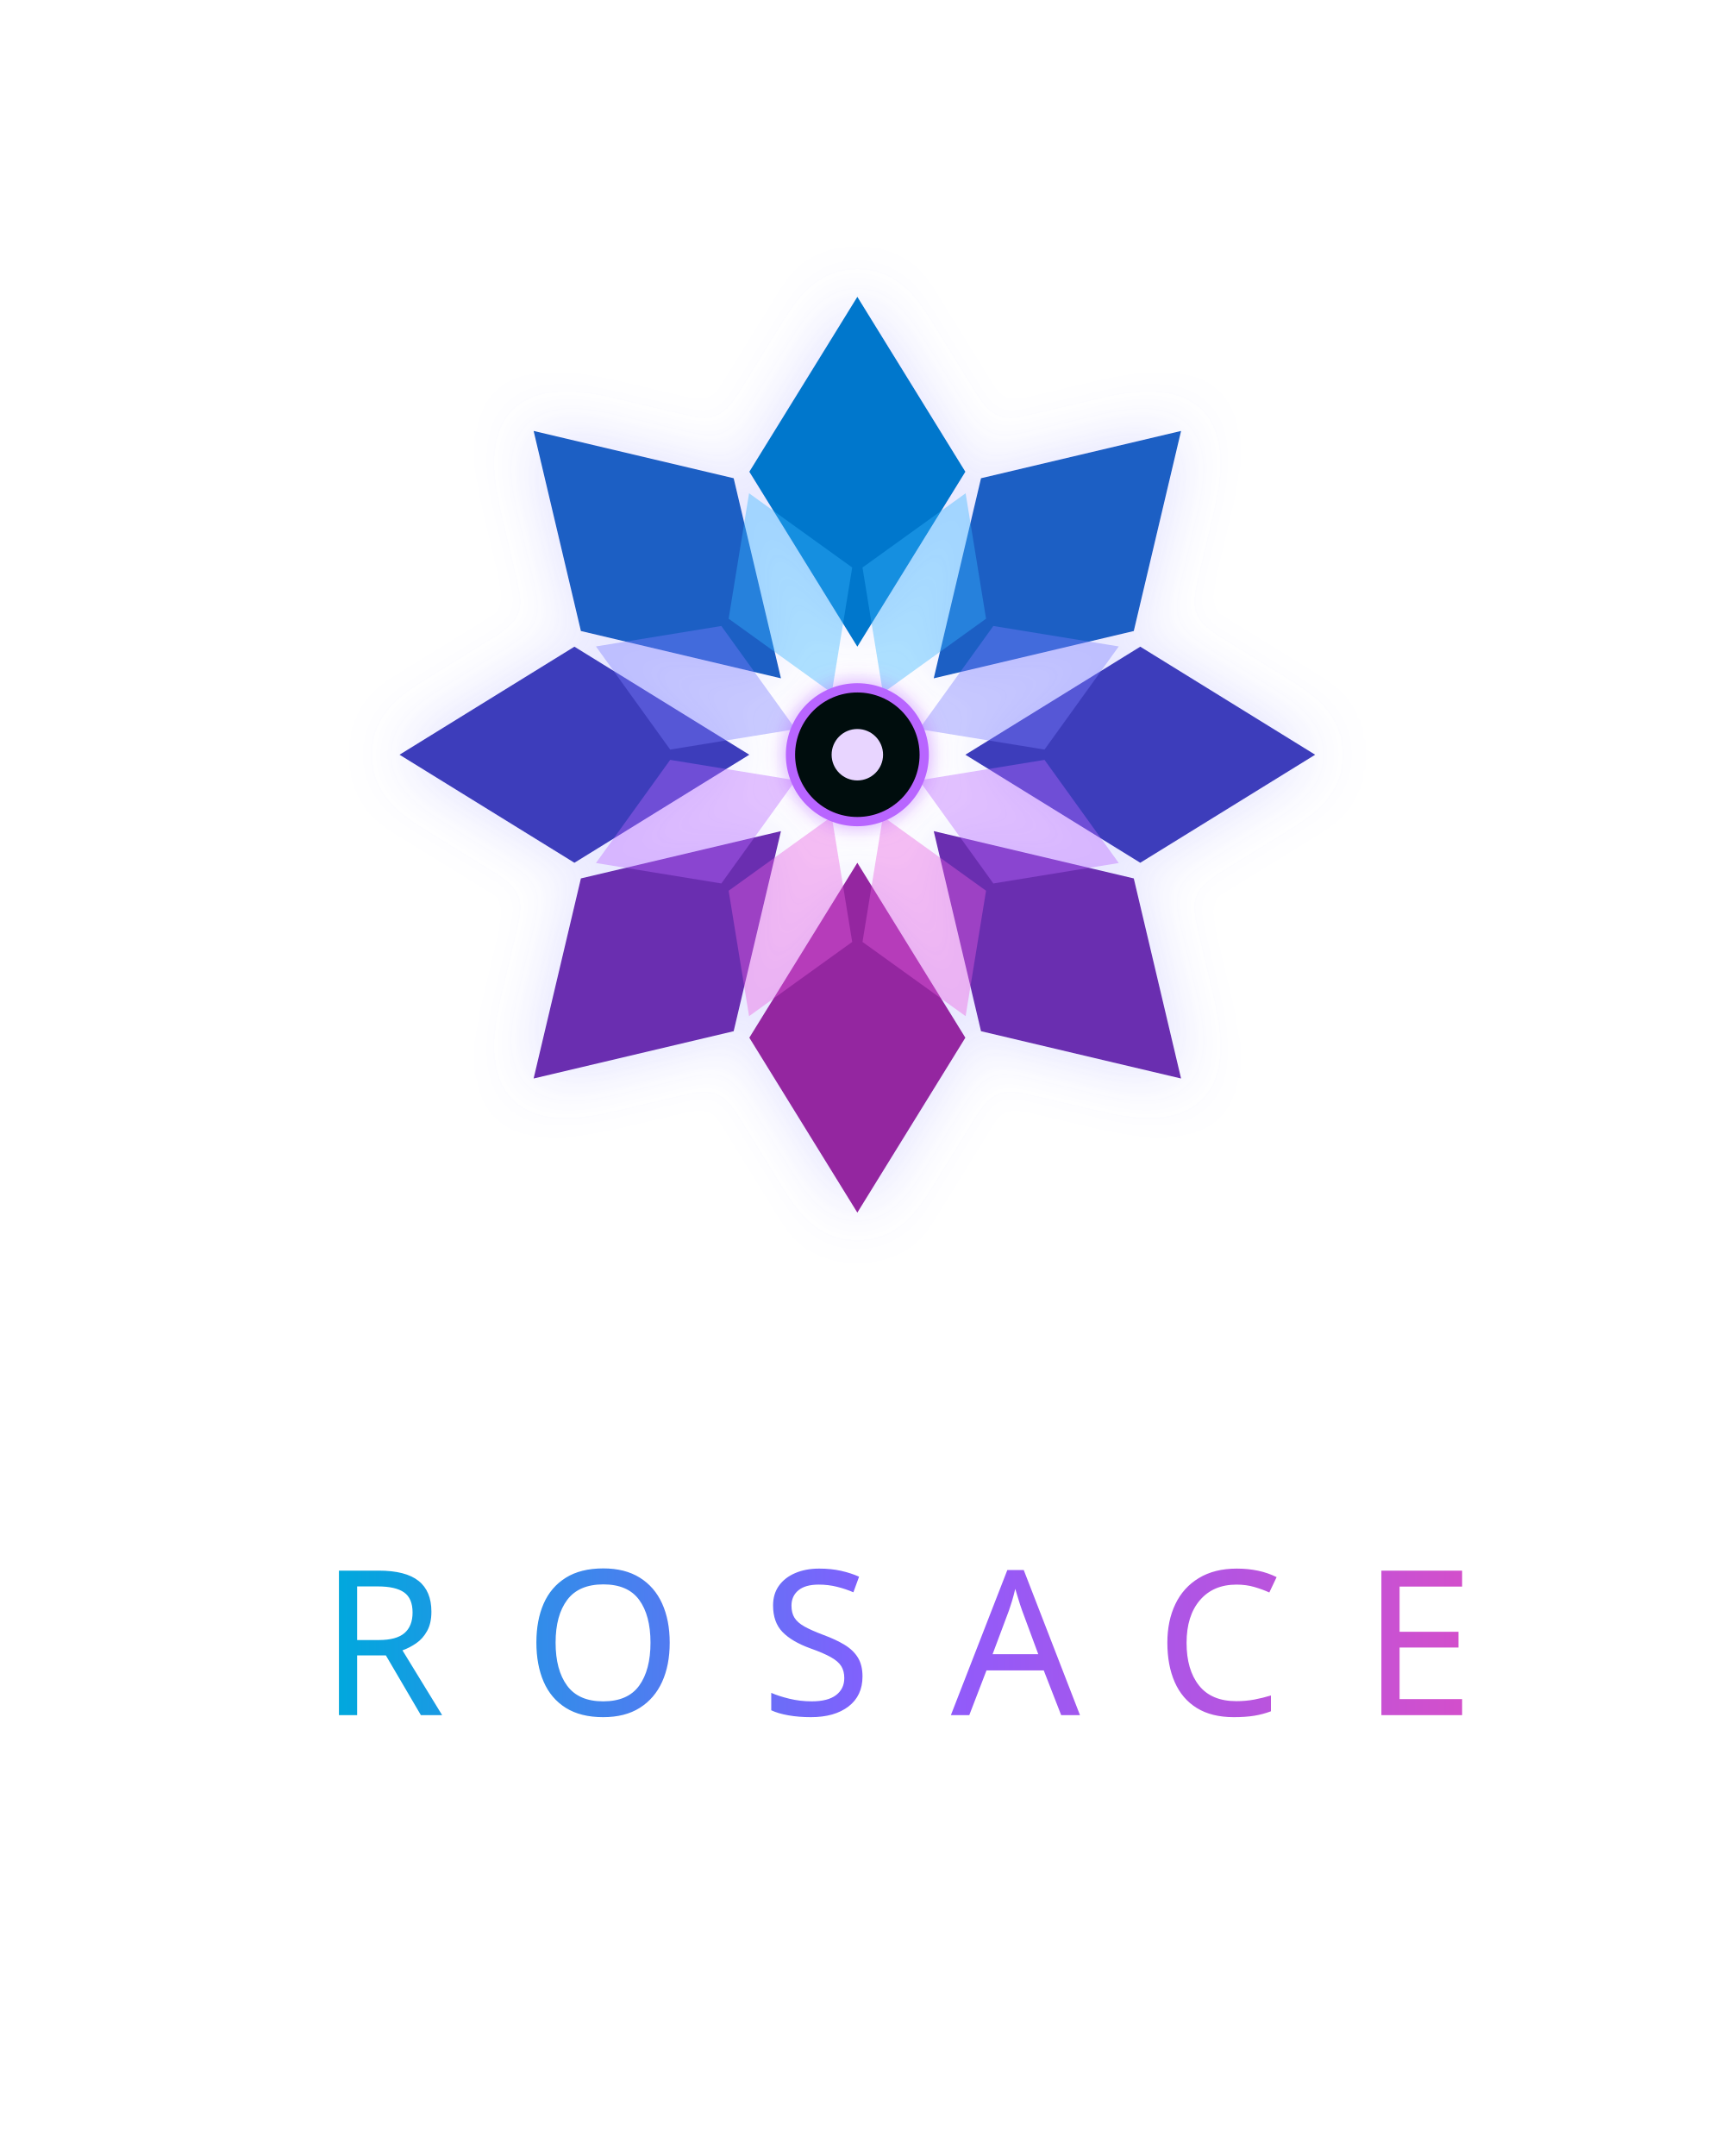
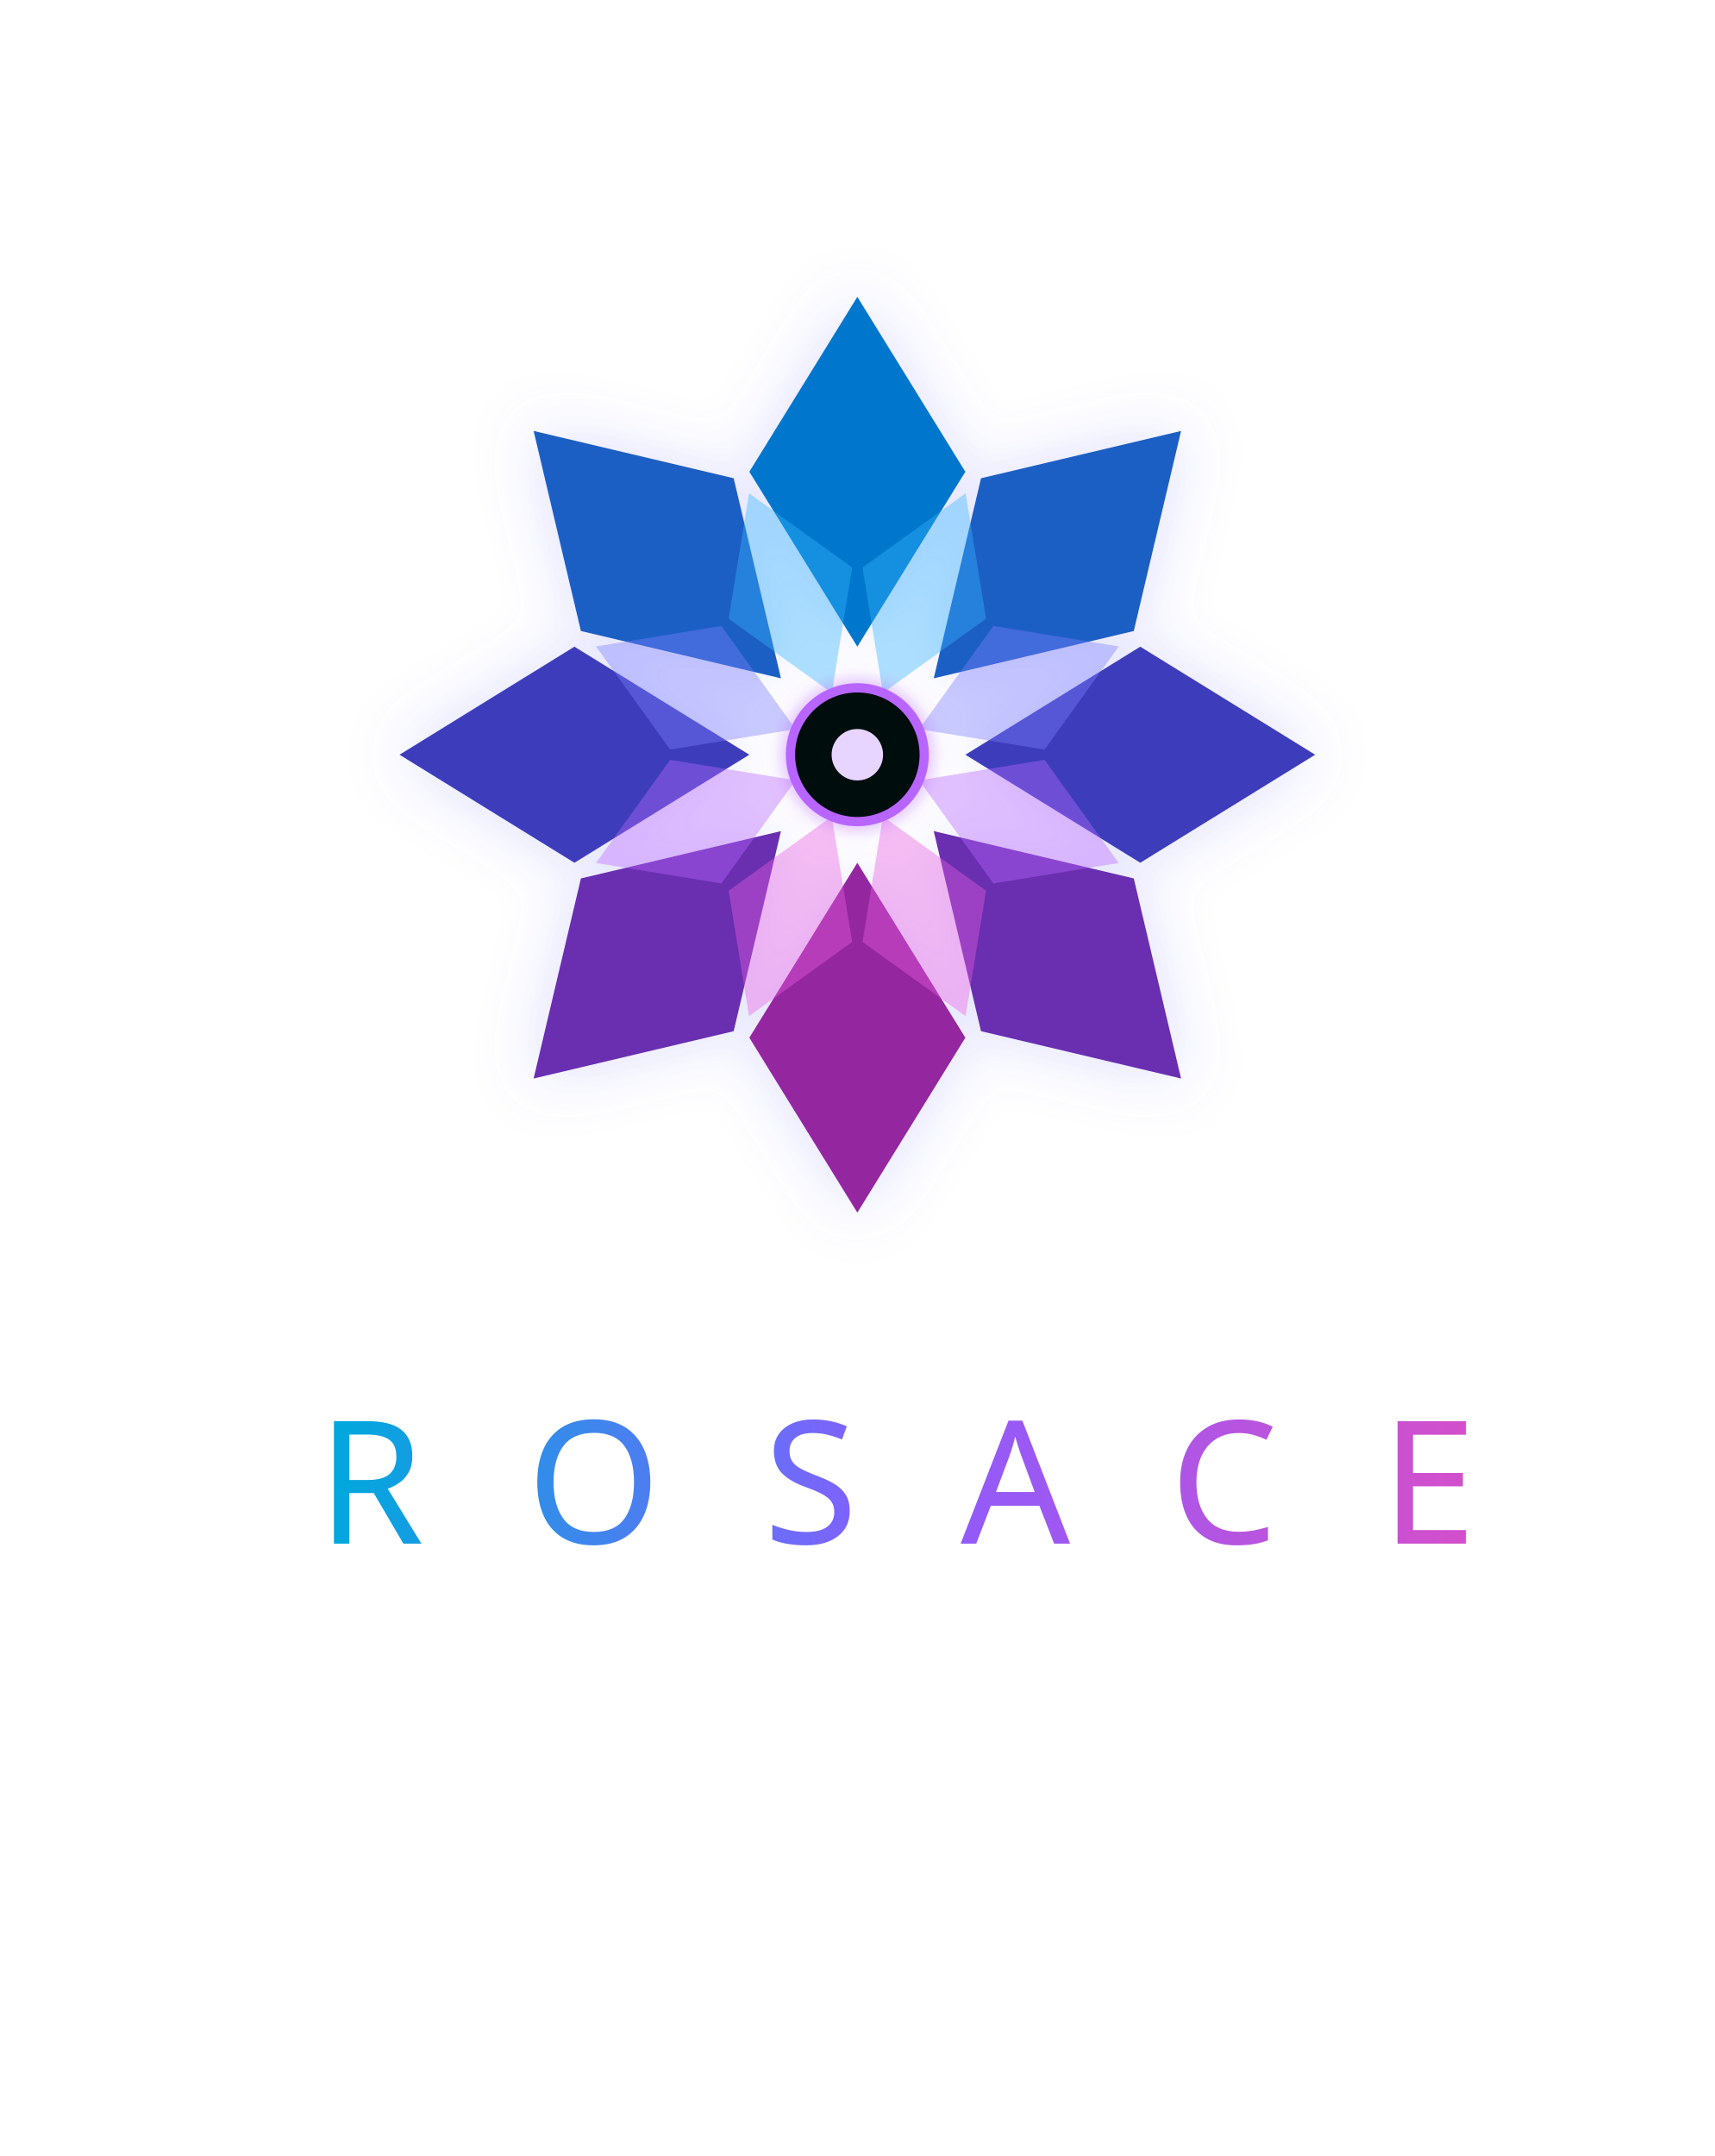
<svg xmlns="http://www.w3.org/2000/svg" width="1400" height="1760" viewBox="0 0 1000 1257">
  <defs>
    <linearGradient id="wordgrad" x1="0" y1="0" x2="1" y2="0">
      <stop offset="0" stop-color="#00A8DD" />
      <stop offset="0.5" stop-color="#8A5CFF" />
      <stop offset="1" stop-color="#D34FCB" />
    </linearGradient>
  </defs>
  <g transform="translate(500,440) scale(3.0)">
    <defs>
      <linearGradient id="a0" x1="0" y1="-1" x2="0" y2="0">
        <stop offset="0" stop-color="#00EEFF" />
        <stop offset="1" stop-color="#0077cc" />
      </linearGradient>
      <linearGradient id="a1" x1="0" y1="-1" x2="0" y2="0">
        <stop offset="0" stop-color="#33B4FF" />
        <stop offset="1" stop-color="#1a5fc4" />
      </linearGradient>
      <linearGradient id="a2" x1="0" y1="-1" x2="0" y2="0">
        <stop offset="0" stop-color="#7A7BFF" />
        <stop offset="1" stop-color="#3d3dbb" />
      </linearGradient>
      <linearGradient id="a3" x1="0" y1="-1" x2="0" y2="0">
        <stop offset="0" stop-color="#B865FF" />
        <stop offset="1" stop-color="#6b2fb0" />
      </linearGradient>
      <linearGradient id="a4" x1="0" y1="-1" x2="0" y2="0">
        <stop offset="0" stop-color="#E85CE0" />
        <stop offset="1" stop-color="#9426a0" />
      </linearGradient>
      <filter id="glowm" x="-40%" y="-40%" width="180%" height="180%">
        <feDropShadow dx="0" dy="0" stdDeviation="2.4" flood-color="#ffffff" flood-opacity="0.18" />
        <feDropShadow dx="0" dy="0" stdDeviation="6" flood-color="#7878ff" flood-opacity="0.25" />
      </filter>
      <filter id="glowv" x="-60%" y="-60%" width="220%" height="220%">
        <feDropShadow dx="0" dy="0" stdDeviation="2" flood-color="#B865FF" flood-opacity="0.6" />
      </filter>
    </defs>
    <g filter="url(#glowm)">
      <polygon points="0,-89 21,-55 0,-21 -21,-55" fill="url(#a0)" />
      <polygon points="0,-89 21,-55 0,-21 -21,-55" fill="url(#a1)" transform="rotate(45)" />
      <polygon points="0,-89 21,-55 0,-21 -21,-55" fill="url(#a2)" transform="rotate(90)" />
      <polygon points="0,-89 21,-55 0,-21 -21,-55" fill="url(#a3)" transform="rotate(135)" />
      <polygon points="0,-89 21,-55 0,-21 -21,-55" fill="url(#a4)" transform="rotate(180)" />
      <polygon points="0,-89 21,-55 0,-21 -21,-55" fill="url(#a3)" transform="rotate(225)" />
      <polygon points="0,-89 21,-55 0,-21 -21,-55" fill="url(#a2)" transform="rotate(270)" />
      <polygon points="0,-89 21,-55 0,-21 -21,-55" fill="url(#a1)" transform="rotate(315)" />
    </g>
    <g opacity="0.8">
      <polygon points="0,-55 13,-34 0,-13 -13,-34" fill="#33B4FF" opacity="0.5" transform="rotate(22.5)" />
      <polygon points="0,-55 13,-34 0,-13 -13,-34" fill="#7A7BFF" opacity="0.5" transform="rotate(67.5)" />
      <polygon points="0,-55 13,-34 0,-13 -13,-34" fill="#B865FF" opacity="0.5" transform="rotate(112.5)" />
      <polygon points="0,-55 13,-34 0,-13 -13,-34" fill="#E85CE0" opacity="0.5" transform="rotate(157.5)" />
      <polygon points="0,-55 13,-34 0,-13 -13,-34" fill="#E85CE0" opacity="0.5" transform="rotate(202.5)" />
      <polygon points="0,-55 13,-34 0,-13 -13,-34" fill="#B865FF" opacity="0.5" transform="rotate(247.5)" />
      <polygon points="0,-55 13,-34 0,-13 -13,-34" fill="#7A7BFF" opacity="0.5" transform="rotate(292.5)" />
      <polygon points="0,-55 13,-34 0,-13 -13,-34" fill="#33B4FF" opacity="0.5" transform="rotate(337.5)" />
    </g>
    <circle r="13" fill="#04070c" stroke="#B865FF" stroke-width="1.8" filter="url(#glowv)" />
    <circle r="5" fill="#E8D5FF" />
  </g>
-   <text x="500" y="1000" text-anchor="middle" font-family="Josefin Sans SemiBold" font-size="118" letter-spacing="46" fill="url(#wordgrad)" dx="23">ROSACE</text>
+   <text x="500" y="900" text-anchor="middle" font-family="Josefin Sans SemiBold" font-size="100" letter-spacing="60" fill="url(#wordgrad)" dx="23">ROSACE</text>
</svg>
